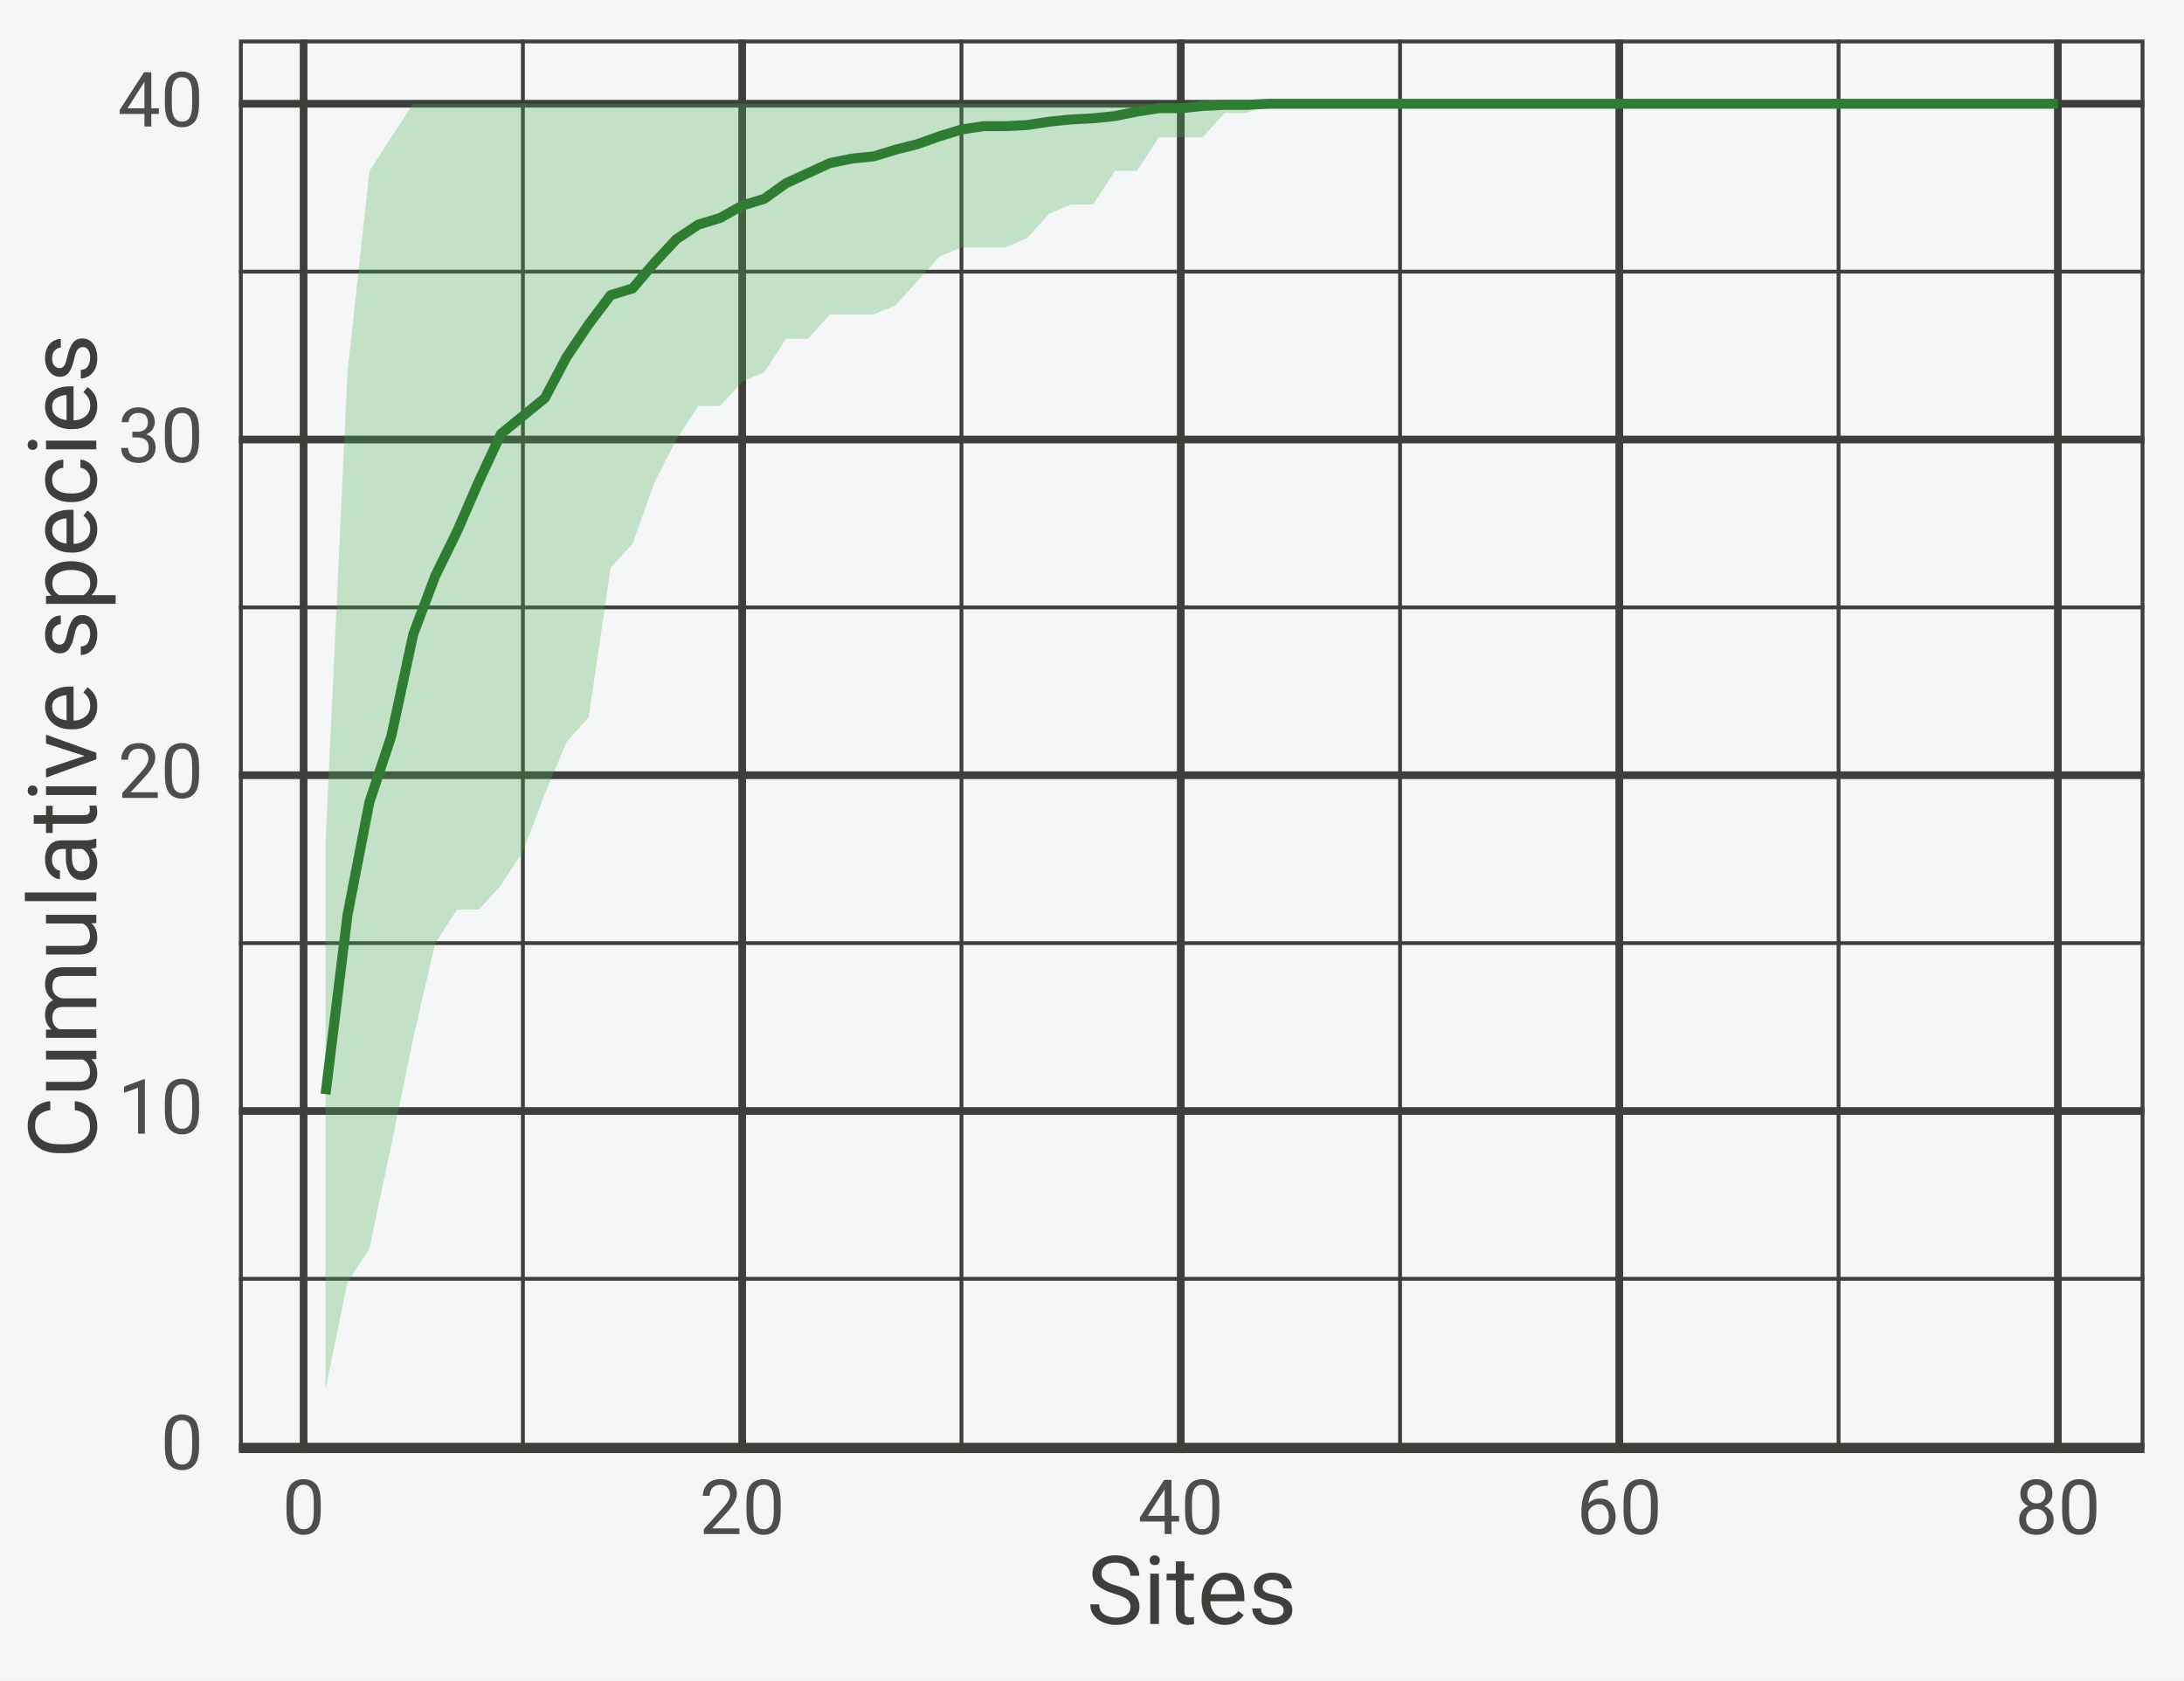
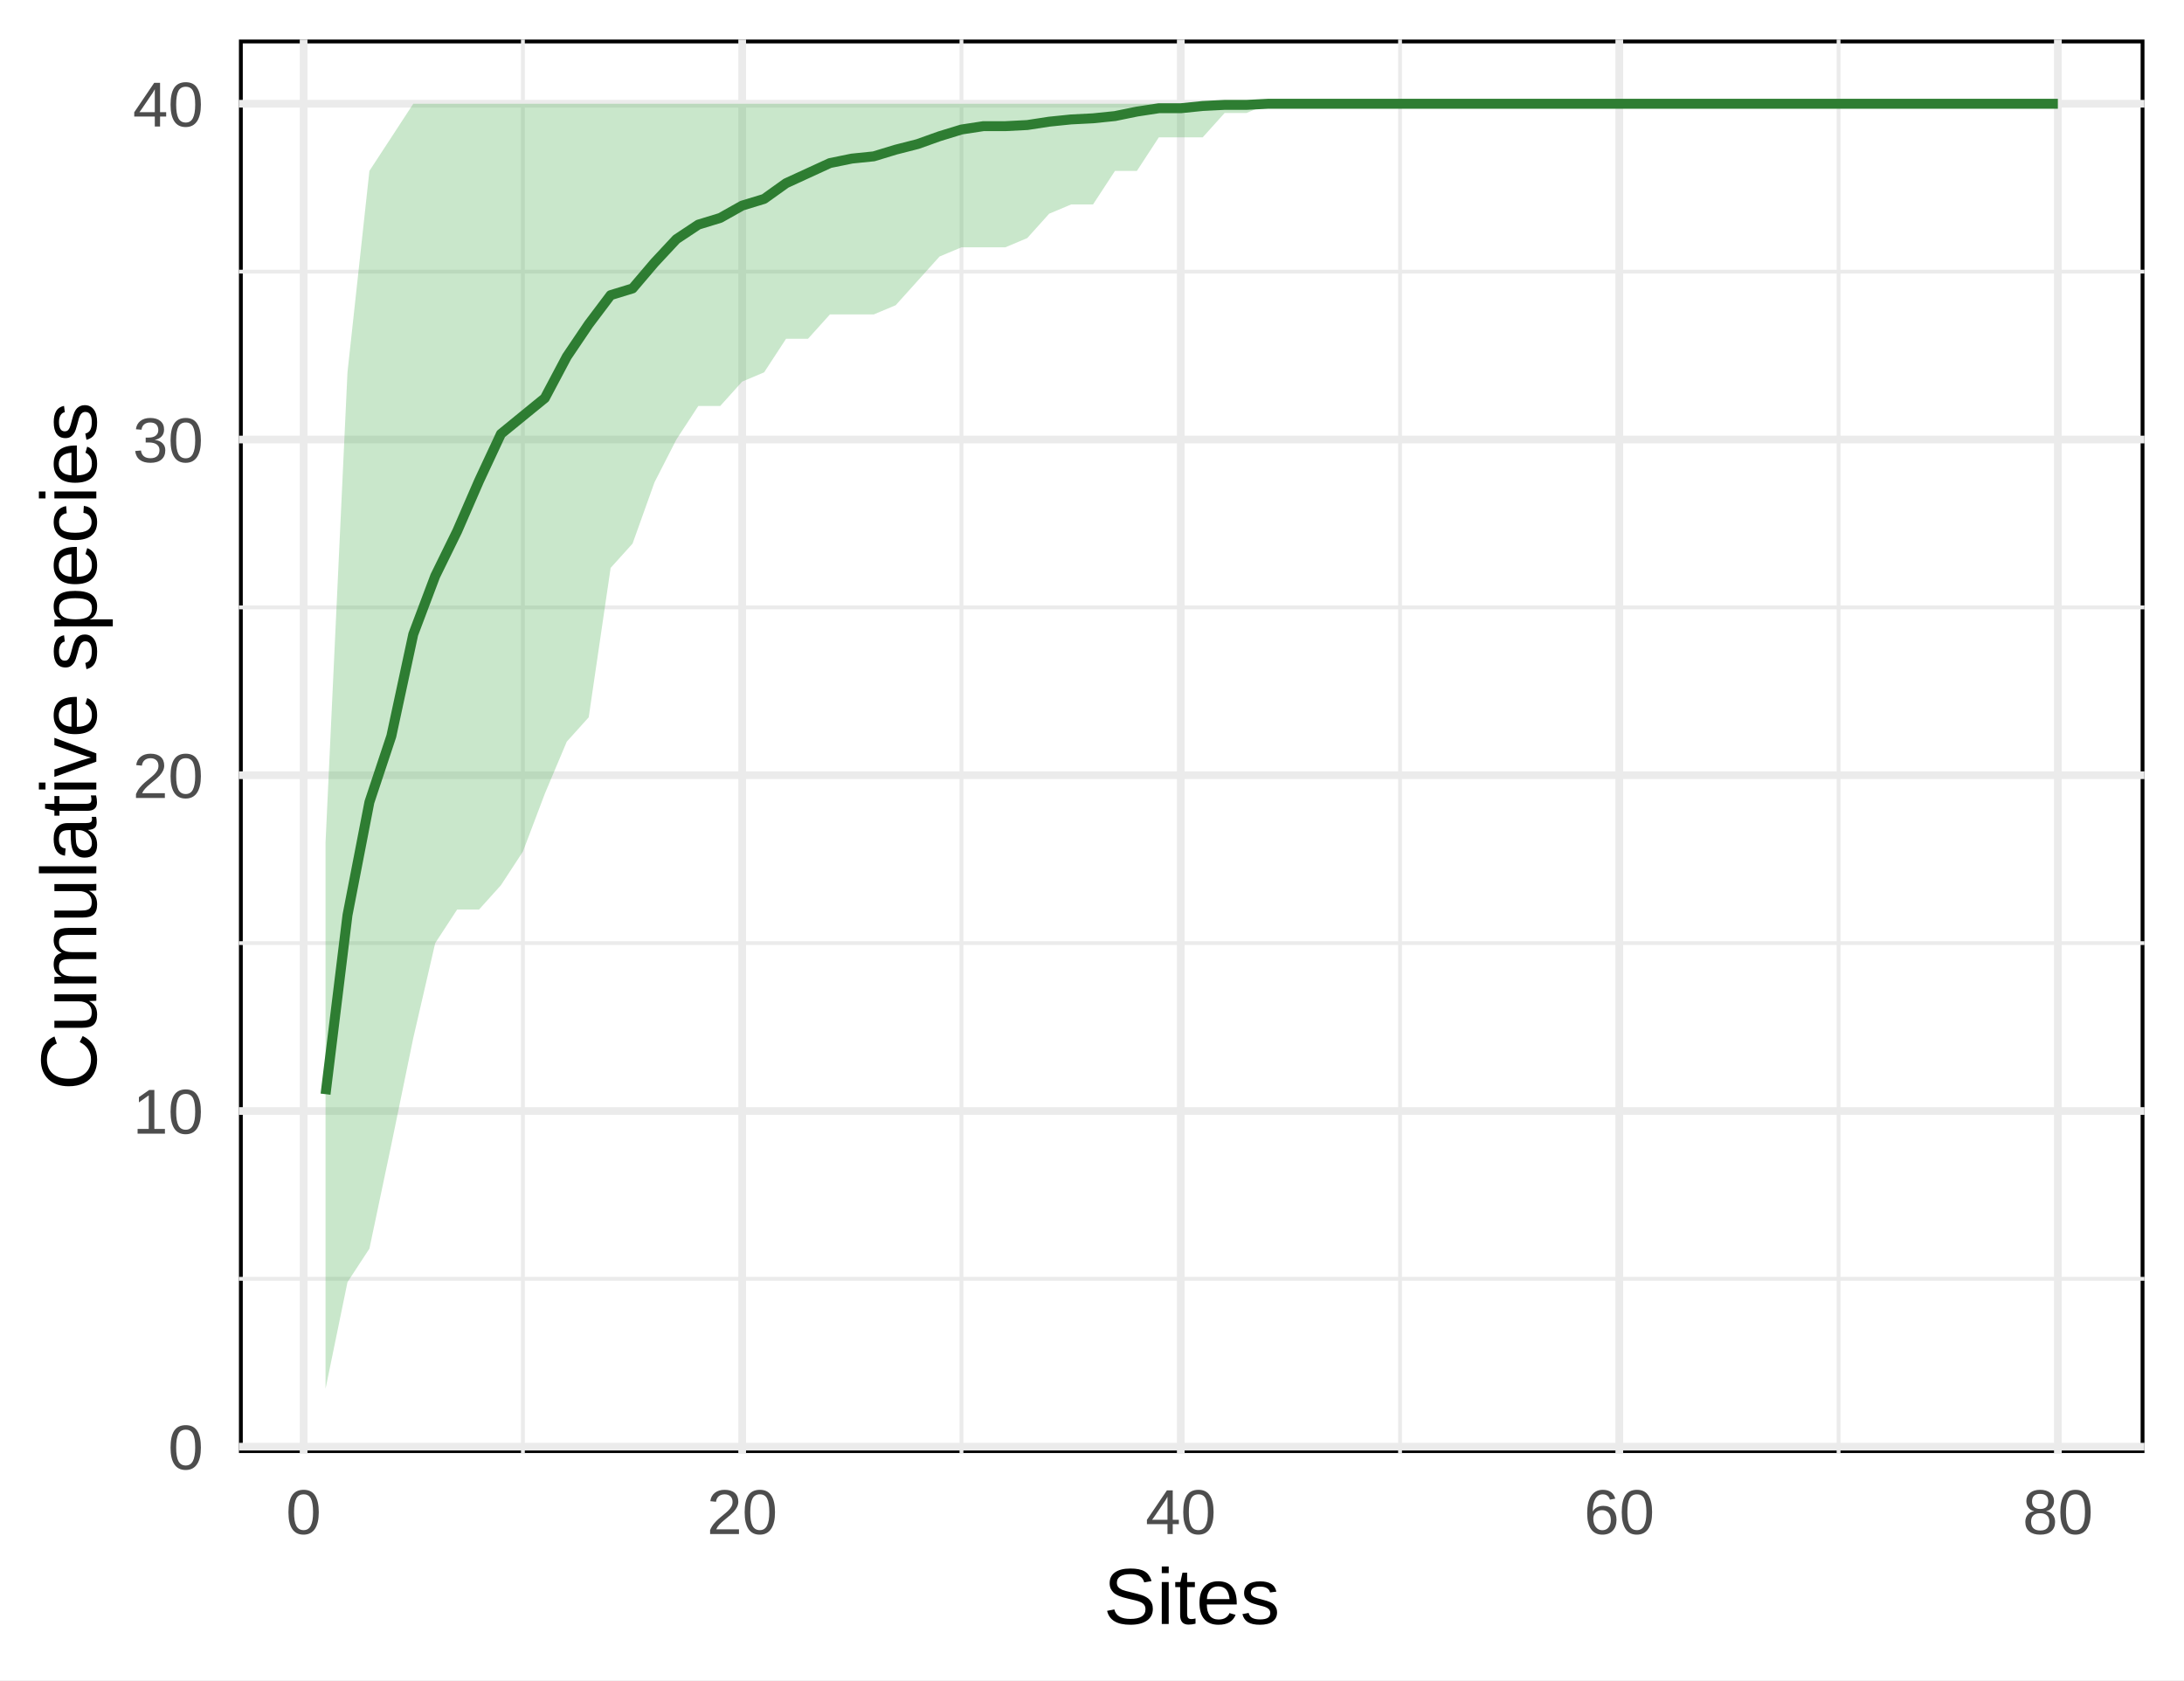
<svg xmlns="http://www.w3.org/2000/svg" width="468.00pt" height="360.00pt" viewBox="0 0 468.00 360.00">
  <g class="svglite">
    <defs>
      <style type="text/css">
-     /* theme-aware-processed */
-     .svglite line, .svglite polyline, .svglite polygon, .svglite path, .svglite circle {
+     .svglite line, .svglite polyline, .svglite polygon, .svglite path, .svglite rect, .svglite circle {
      fill: none;
-       stroke: #3E3F3A;
-       stroke-linecap: round;
-       stroke-linejoin: round;
-       stroke-miterlimit: 10.00;
-     }
-     .svglite &gt; g &gt; rect {
-       fill: none;
-       stroke: #3E3F3A;
+       stroke: #000000;
      stroke-linecap: round;
      stroke-linejoin: round;
      stroke-miterlimit: 10.00;
    }
    .svglite text {
      white-space: pre;
-       fill: #3E3F3A;
    }
    .svglite g.glyphgroup path {
      fill: inherit;
      stroke: none;
    }
  </style>
    </defs>
-     <rect class="svg-bg" width="100%" height="100%" style="stroke: none; fill: #F5F6F8;" />
+     <rect width="100%" height="100%" style="stroke: none; fill: #FFFFFF;" />
    <defs>
      <clipPath id="cpMC4wMHw0NjguMDB8MC4wMHwzNjAuMDA=">
        <rect x="0.00" y="0.00" width="468.00" height="360.00" />
      </clipPath>
    </defs>
    <g clip-path="url(#cpMC4wMHw0NjguMDB8MC4wMHwzNjAuMDA=)">
-       <rect x="0.00" y="0.00" width="468.00" height="360.00" style="stroke-width: 1.65; stroke: none;" /> fill: #F5F6F8;' /&gt;
- </g>
+       <rect x="0.00" y="0.00" width="468.00" height="360.00" style="stroke-width: 1.65; stroke: none;" />
+     </g>
    <defs>
      <clipPath id="cpNTEuMjB8NDU5LjUzfDguNDd8MzExLjMz">
        <rect x="51.20" y="8.47" width="408.33" height="302.86" />
      </clipPath>
    </defs>
    <g clip-path="url(#cpNTEuMjB8NDU5LjUzfDguNDd8MzExLjMz)">
      <rect x="51.20" y="8.47" width="408.33" height="302.86" style="stroke-width: 1.65;" />
-       <polyline points="51.20,274.00 459.53,274.00 " style="stroke-width: 0.82; stroke: #3E3F3A; stroke-linecap: butt;" />
-       <polyline points="51.20,202.07 459.53,202.07 " style="stroke-width: 0.82; stroke: #3E3F3A; stroke-linecap: butt;" />
-       <polyline points="51.20,130.14 459.53,130.14 " style="stroke-width: 0.82; stroke: #3E3F3A; stroke-linecap: butt;" />
-       <polyline points="51.20,58.20 459.53,58.20 " style="stroke-width: 0.82; stroke: #3E3F3A; stroke-linecap: butt;" />
-       <polyline points="112.05,311.33 112.05,8.47 " style="stroke-width: 0.82; stroke: #3E3F3A; stroke-linecap: butt;" />
-       <polyline points="206.03,311.33 206.03,8.47 " style="stroke-width: 0.82; stroke: #3E3F3A; stroke-linecap: butt;" />
-       <polyline points="300.01,311.33 300.01,8.47 " style="stroke-width: 0.82; stroke: #3E3F3A; stroke-linecap: butt;" />
-       <polyline points="393.98,311.33 393.98,8.47 " style="stroke-width: 0.82; stroke: #3E3F3A; stroke-linecap: butt;" />
-       <polyline points="51.20,309.97 459.53,309.97 " style="stroke-width: 1.65; stroke: #3E3F3A; stroke-linecap: butt;" />
-       <polyline points="51.20,238.04 459.53,238.04 " style="stroke-width: 1.65; stroke: #3E3F3A; stroke-linecap: butt;" />
-       <polyline points="51.20,166.10 459.53,166.10 " style="stroke-width: 1.65; stroke: #3E3F3A; stroke-linecap: butt;" />
-       <polyline points="51.20,94.17 459.53,94.17 " style="stroke-width: 1.65; stroke: #3E3F3A; stroke-linecap: butt;" />
-       <polyline points="51.20,22.23 459.53,22.23 " style="stroke-width: 1.65; stroke: #3E3F3A; stroke-linecap: butt;" />
-       <polyline points="65.06,311.33 65.06,8.47 " style="stroke-width: 1.65; stroke: #3E3F3A; stroke-linecap: butt;" />
-       <polyline points="159.04,311.33 159.04,8.47 " style="stroke-width: 1.65; stroke: #3E3F3A; stroke-linecap: butt;" />
-       <polyline points="253.02,311.33 253.02,8.47 " style="stroke-width: 1.65; stroke: #3E3F3A; stroke-linecap: butt;" />
-       <polyline points="346.99,311.33 346.99,8.47 " style="stroke-width: 1.65; stroke: #3E3F3A; stroke-linecap: butt;" />
-       <polyline points="440.97,311.33 440.97,8.47 " style="stroke-width: 1.65; stroke: #3E3F3A; stroke-linecap: butt;" />
+       <polyline points="51.20,274.00 459.53,274.00 " style="stroke-width: 0.82; stroke: #EBEBEB; stroke-linecap: butt;" />
+       <polyline points="51.20,202.07 459.53,202.07 " style="stroke-width: 0.82; stroke: #EBEBEB; stroke-linecap: butt;" />
+       <polyline points="51.20,130.14 459.53,130.14 " style="stroke-width: 0.82; stroke: #EBEBEB; stroke-linecap: butt;" />
+       <polyline points="51.20,58.20 459.53,58.20 " style="stroke-width: 0.82; stroke: #EBEBEB; stroke-linecap: butt;" />
+       <polyline points="112.05,311.33 112.05,8.47 " style="stroke-width: 0.82; stroke: #EBEBEB; stroke-linecap: butt;" />
+       <polyline points="206.03,311.33 206.03,8.47 " style="stroke-width: 0.82; stroke: #EBEBEB; stroke-linecap: butt;" />
+       <polyline points="300.01,311.33 300.01,8.47 " style="stroke-width: 0.82; stroke: #EBEBEB; stroke-linecap: butt;" />
+       <polyline points="393.98,311.33 393.98,8.47 " style="stroke-width: 0.82; stroke: #EBEBEB; stroke-linecap: butt;" />
+       <polyline points="51.20,309.97 459.53,309.97 " style="stroke-width: 1.65; stroke: #EBEBEB; stroke-linecap: butt;" />
+       <polyline points="51.20,238.04 459.53,238.04 " style="stroke-width: 1.65; stroke: #EBEBEB; stroke-linecap: butt;" />
+       <polyline points="51.20,166.10 459.53,166.10 " style="stroke-width: 1.65; stroke: #EBEBEB; stroke-linecap: butt;" />
+       <polyline points="51.20,94.17 459.53,94.17 " style="stroke-width: 1.65; stroke: #EBEBEB; stroke-linecap: butt;" />
+       <polyline points="51.20,22.23 459.53,22.23 " style="stroke-width: 1.65; stroke: #EBEBEB; stroke-linecap: butt;" />
+       <polyline points="65.06,311.33 65.06,8.47 " style="stroke-width: 1.65; stroke: #EBEBEB; stroke-linecap: butt;" />
+       <polyline points="159.04,311.33 159.04,8.47 " style="stroke-width: 1.65; stroke: #EBEBEB; stroke-linecap: butt;" />
+       <polyline points="253.02,311.33 253.02,8.47 " style="stroke-width: 1.65; stroke: #EBEBEB; stroke-linecap: butt;" />
+       <polyline points="346.99,311.33 346.99,8.47 " style="stroke-width: 1.65; stroke: #EBEBEB; stroke-linecap: butt;" />
+       <polyline points="440.97,311.33 440.97,8.47 " style="stroke-width: 1.65; stroke: #EBEBEB; stroke-linecap: butt;" />
      <polygon points="69.76,180.49 74.46,79.78 79.16,36.62 83.86,29.43 88.56,22.23 93.26,22.23 97.96,22.23 102.65,22.23 107.35,22.23 112.05,22.23 116.75,22.23 121.45,22.23 126.15,22.23 130.85,22.23 135.55,22.23 140.25,22.23 144.94,22.23 149.64,22.23 154.34,22.23 159.04,22.23 163.74,22.23 168.44,22.23 173.14,22.23 177.84,22.23 182.54,22.23 187.23,22.23 191.93,22.23 196.63,22.23 201.33,22.23 206.03,22.23 210.73,22.23 215.43,22.23 220.13,22.23 224.82,22.23 229.52,22.23 234.22,22.23 238.92,22.23 243.62,22.23 248.32,22.23 253.02,22.23 257.72,22.23 262.42,22.23 267.11,22.23 271.81,22.23 276.51,22.23 281.21,22.23 285.91,22.23 290.61,22.23 295.31,22.23 300.01,22.23 304.70,22.23 309.40,22.23 314.10,22.23 318.80,22.23 323.50,22.23 328.20,22.23 332.90,22.23 337.60,22.23 342.30,22.23 346.99,22.23 351.69,22.23 356.39,22.23 361.09,22.23 365.79,22.23 370.49,22.23 375.19,22.23 379.89,22.23 384.59,22.23 389.28,22.23 393.98,22.23 398.68,22.23 403.38,22.23 408.08,22.23 412.78,22.23 417.48,22.23 422.18,22.23 426.87,22.23 431.57,22.23 436.27,22.23 440.97,22.23 440.97,22.23 436.27,22.23 431.57,22.23 426.87,22.23 422.18,22.23 417.48,22.23 412.78,22.23 408.08,22.23 403.38,22.23 398.68,22.23 393.98,22.23 389.28,22.23 384.59,22.23 379.89,22.23 375.19,22.23 370.49,22.23 365.79,22.23 361.09,22.23 356.39,22.23 351.69,22.23 346.99,22.23 342.30,22.23 337.60,22.23 332.90,22.23 328.20,22.23 323.50,22.23 318.80,22.23 314.10,22.23 309.40,22.23 304.70,22.23 300.01,22.23 295.31,22.23 290.61,22.23 285.91,22.23 281.21,22.23 276.51,22.23 271.81,22.23 267.11,24.21 262.42,24.21 257.72,29.43 253.02,29.43 248.32,29.43 243.62,36.62 238.92,36.62 234.22,43.81 229.52,43.81 224.82,45.79 220.13,51.01 215.43,52.99 210.73,52.99 206.03,52.99 201.33,54.96 196.63,60.18 191.93,65.40 187.23,67.37 182.54,67.37 177.84,67.37 173.14,72.59 168.44,72.59 163.74,79.78 159.04,81.76 154.34,86.98 149.64,86.98 144.94,94.17 140.25,103.34 135.55,116.47 130.85,121.68 126.15,153.69 121.45,158.91 116.75,170.06 112.05,182.47 107.35,189.66 102.65,194.88 97.96,194.88 93.26,202.07 88.56,222.39 83.86,245.23 79.16,267.53 74.46,274.72 69.76,297.56 " style="stroke-width: 0.00; stroke: none; stroke-linecap: butt; fill: #4CAF50; fill-opacity: 0.30;" />
      <polyline points="69.76,180.49 74.46,79.78 79.16,36.62 83.86,29.43 88.56,22.23 93.26,22.23 97.96,22.23 102.65,22.23 107.35,22.23 112.05,22.23 116.75,22.23 121.45,22.23 126.15,22.23 130.85,22.23 135.55,22.23 140.25,22.23 144.94,22.23 149.64,22.23 154.34,22.23 159.04,22.23 163.74,22.23 168.44,22.23 173.14,22.23 177.84,22.23 182.54,22.23 187.23,22.23 191.93,22.23 196.63,22.23 201.33,22.23 206.03,22.23 210.73,22.23 215.43,22.23 220.13,22.23 224.82,22.23 229.52,22.23 234.22,22.23 238.92,22.23 243.62,22.23 248.32,22.23 253.02,22.23 257.72,22.23 262.42,22.23 267.11,22.23 271.81,22.23 276.51,22.23 281.21,22.23 285.91,22.23 290.61,22.23 295.31,22.23 300.01,22.23 304.70,22.23 309.40,22.23 314.10,22.23 318.80,22.23 323.50,22.23 328.20,22.23 332.90,22.23 337.60,22.23 342.30,22.23 346.99,22.23 351.69,22.23 356.39,22.23 361.09,22.23 365.79,22.23 370.49,22.23 375.19,22.23 379.89,22.23 384.59,22.23 389.28,22.23 393.98,22.23 398.68,22.23 403.38,22.23 408.08,22.23 412.78,22.23 417.48,22.23 422.18,22.23 426.87,22.23 431.57,22.23 436.27,22.23 440.97,22.23 " style="stroke-width: 1.65; stroke: none; stroke-linecap: butt;" />
      <polyline points="440.97,22.23 436.27,22.23 431.57,22.23 426.87,22.23 422.18,22.23 417.48,22.23 412.78,22.23 408.08,22.23 403.38,22.23 398.68,22.23 393.98,22.23 389.28,22.23 384.59,22.23 379.89,22.23 375.19,22.23 370.49,22.23 365.79,22.23 361.09,22.23 356.39,22.23 351.69,22.23 346.99,22.23 342.30,22.23 337.60,22.23 332.90,22.23 328.20,22.23 323.50,22.23 318.80,22.23 314.10,22.23 309.40,22.23 304.70,22.23 300.01,22.23 295.31,22.23 290.61,22.23 285.91,22.23 281.21,22.23 276.51,22.23 271.81,22.23 267.11,24.21 262.42,24.21 257.72,29.43 253.02,29.43 248.32,29.43 243.62,36.62 238.92,36.62 234.22,43.81 229.52,43.81 224.82,45.79 220.13,51.01 215.43,52.99 210.73,52.99 206.03,52.99 201.33,54.96 196.63,60.18 191.93,65.40 187.23,67.37 182.54,67.37 177.84,67.37 173.14,72.59 168.44,72.59 163.74,79.78 159.04,81.76 154.34,86.98 149.64,86.98 144.94,94.17 140.25,103.34 135.55,116.47 130.85,121.68 126.15,153.69 121.45,158.91 116.75,170.06 112.05,182.47 107.35,189.66 102.65,194.88 97.96,194.88 93.26,202.07 88.56,222.39 83.86,245.23 79.16,267.53 74.46,274.72 69.76,297.56 " style="stroke-width: 1.65; stroke: none; stroke-linecap: butt;" />
      <polyline points="69.76,234.44 74.46,196.08 79.16,171.86 83.86,157.71 88.56,135.89 93.26,123.42 97.96,113.83 102.65,103.04 107.35,92.97 112.05,89.13 116.75,85.30 121.45,76.43 126.15,69.47 130.85,63.24 135.55,61.80 140.25,56.28 144.94,51.25 149.64,48.13 154.34,46.69 159.04,44.05 163.74,42.62 168.44,39.26 173.14,37.10 177.84,34.94 182.54,33.98 187.23,33.50 191.93,32.07 196.63,30.87 201.33,29.19 206.03,27.75 210.73,27.03 215.43,27.03 220.13,26.79 224.82,26.07 229.52,25.59 234.22,25.35 238.92,24.87 243.62,23.91 248.32,23.19 253.02,23.19 257.72,22.71 262.42,22.47 267.11,22.47 271.81,22.23 276.51,22.23 281.21,22.23 285.91,22.23 290.61,22.23 295.31,22.23 300.01,22.23 304.70,22.23 309.40,22.23 314.10,22.23 318.80,22.23 323.50,22.23 328.20,22.23 332.90,22.23 337.60,22.23 342.30,22.23 346.99,22.23 351.69,22.23 356.39,22.23 361.09,22.23 365.79,22.23 370.49,22.23 375.19,22.23 379.89,22.23 384.59,22.23 389.28,22.23 393.98,22.23 398.68,22.23 403.38,22.23 408.08,22.23 412.78,22.23 417.48,22.23 422.18,22.23 426.87,22.23 431.57,22.23 436.27,22.23 440.97,22.23 " style="stroke-width: 2.13; stroke: #2E7D32; stroke-linecap: butt;" />
    </g>
    <g clip-path="url(#cpMC4wMHw0NjguMDB8MC4wMHwzNjAuMDA=)">
-       <text x="43.58" y="314.84" text-anchor="end" style="font-size: 1.36em;fill: #4D4D4D; font-family: &quot;Roboto&quot;, -apple-system, BlinkMacSystemFont, &quot;Segoe UI&quot;, system-ui, sans-serif;">0</text>
-       <text x="43.58" y="242.90" text-anchor="end" style="font-size: 1.36em;fill: #4D4D4D; font-family: &quot;Roboto&quot;, -apple-system, BlinkMacSystemFont, &quot;Segoe UI&quot;, system-ui, sans-serif;">10</text>
-       <text x="43.58" y="170.97" text-anchor="end" style="font-size: 1.36em;fill: #4D4D4D; font-family: &quot;Roboto&quot;, -apple-system, BlinkMacSystemFont, &quot;Segoe UI&quot;, system-ui, sans-serif;">20</text>
-       <text x="43.58" y="99.04" text-anchor="end" style="font-size: 1.36em;fill: #4D4D4D; font-family: &quot;Roboto&quot;, -apple-system, BlinkMacSystemFont, &quot;Segoe UI&quot;, system-ui, sans-serif;">30</text>
-       <text x="43.58" y="27.10" text-anchor="end" style="font-size: 1.36em;fill: #4D4D4D; font-family: &quot;Roboto&quot;, -apple-system, BlinkMacSystemFont, &quot;Segoe UI&quot;, system-ui, sans-serif;">40</text>
-       <text x="65.06" y="328.69" text-anchor="middle" style="font-size: 1.36em;fill: #4D4D4D; font-family: &quot;Roboto&quot;, -apple-system, BlinkMacSystemFont, &quot;Segoe UI&quot;, system-ui, sans-serif;">0</text>
-       <text x="159.04" y="328.69" text-anchor="middle" style="font-size: 1.36em;fill: #4D4D4D; font-family: &quot;Roboto&quot;, -apple-system, BlinkMacSystemFont, &quot;Segoe UI&quot;, system-ui, sans-serif;">20</text>
-       <text x="253.02" y="328.69" text-anchor="middle" style="font-size: 1.36em;fill: #4D4D4D; font-family: &quot;Roboto&quot;, -apple-system, BlinkMacSystemFont, &quot;Segoe UI&quot;, system-ui, sans-serif;">40</text>
-       <text x="346.99" y="328.69" text-anchor="middle" style="font-size: 1.36em;fill: #4D4D4D; font-family: &quot;Roboto&quot;, -apple-system, BlinkMacSystemFont, &quot;Segoe UI&quot;, system-ui, sans-serif;">60</text>
-       <text x="440.97" y="328.69" text-anchor="middle" style="font-size: 1.36em;fill: #4D4D4D; font-family: &quot;Roboto&quot;, -apple-system, BlinkMacSystemFont, &quot;Segoe UI&quot;, system-ui, sans-serif;">80</text>
-       <text x="255.37" y="347.95" text-anchor="middle" style="font-size: 1.7em; font-family: &quot;Roboto&quot;, -apple-system, BlinkMacSystemFont, &quot;Segoe UI&quot;, system-ui, sans-serif;">Sites</text>
-       <text transform="translate(20.64,159.90) rotate(-90)" text-anchor="middle" style="font-size: 1.7em; font-family: &quot;Roboto&quot;, -apple-system, BlinkMacSystemFont, &quot;Segoe UI&quot;, system-ui, sans-serif;">Cumulative species</text>
+       <text x="43.58" y="314.84" text-anchor="end" style="font-size: 13.60px;fill: #4D4D4D; font-family: &quot;Arial&quot;;" textLength="7.56px" lengthAdjust="spacingAndGlyphs">0</text>
+       <text x="43.58" y="242.90" text-anchor="end" style="font-size: 13.60px;fill: #4D4D4D; font-family: &quot;Arial&quot;;" textLength="15.12px" lengthAdjust="spacingAndGlyphs">10</text>
+       <text x="43.58" y="170.97" text-anchor="end" style="font-size: 13.60px;fill: #4D4D4D; font-family: &quot;Arial&quot;;" textLength="15.12px" lengthAdjust="spacingAndGlyphs">20</text>
+       <text x="43.58" y="99.04" text-anchor="end" style="font-size: 13.60px;fill: #4D4D4D; font-family: &quot;Arial&quot;;" textLength="15.12px" lengthAdjust="spacingAndGlyphs">30</text>
+       <text x="43.58" y="27.10" text-anchor="end" style="font-size: 13.60px;fill: #4D4D4D; font-family: &quot;Arial&quot;;" textLength="15.12px" lengthAdjust="spacingAndGlyphs">40</text>
+       <text x="65.06" y="328.69" text-anchor="middle" style="font-size: 13.60px;fill: #4D4D4D; font-family: &quot;Arial&quot;;" textLength="7.56px" lengthAdjust="spacingAndGlyphs">0</text>
+       <text x="159.04" y="328.69" text-anchor="middle" style="font-size: 13.60px;fill: #4D4D4D; font-family: &quot;Arial&quot;;" textLength="15.12px" lengthAdjust="spacingAndGlyphs">20</text>
+       <text x="253.02" y="328.69" text-anchor="middle" style="font-size: 13.60px;fill: #4D4D4D; font-family: &quot;Arial&quot;;" textLength="15.12px" lengthAdjust="spacingAndGlyphs">40</text>
+       <text x="346.99" y="328.69" text-anchor="middle" style="font-size: 13.60px;fill: #4D4D4D; font-family: &quot;Arial&quot;;" textLength="15.12px" lengthAdjust="spacingAndGlyphs">60</text>
+       <text x="440.97" y="328.69" text-anchor="middle" style="font-size: 13.60px;fill: #4D4D4D; font-family: &quot;Arial&quot;;" textLength="15.12px" lengthAdjust="spacingAndGlyphs">80</text>
+       <text x="255.37" y="347.95" text-anchor="middle" style="font-size: 17.00px; font-family: &quot;Arial&quot;;" textLength="37.80px" lengthAdjust="spacingAndGlyphs">Sites</text>
+       <text transform="translate(20.64,159.90) rotate(-90)" text-anchor="middle" style="font-size: 17.00px; font-family: &quot;Arial&quot;;" textLength="147.39px" lengthAdjust="spacingAndGlyphs">Cumulative species</text>
    </g>
  </g>
</svg>
